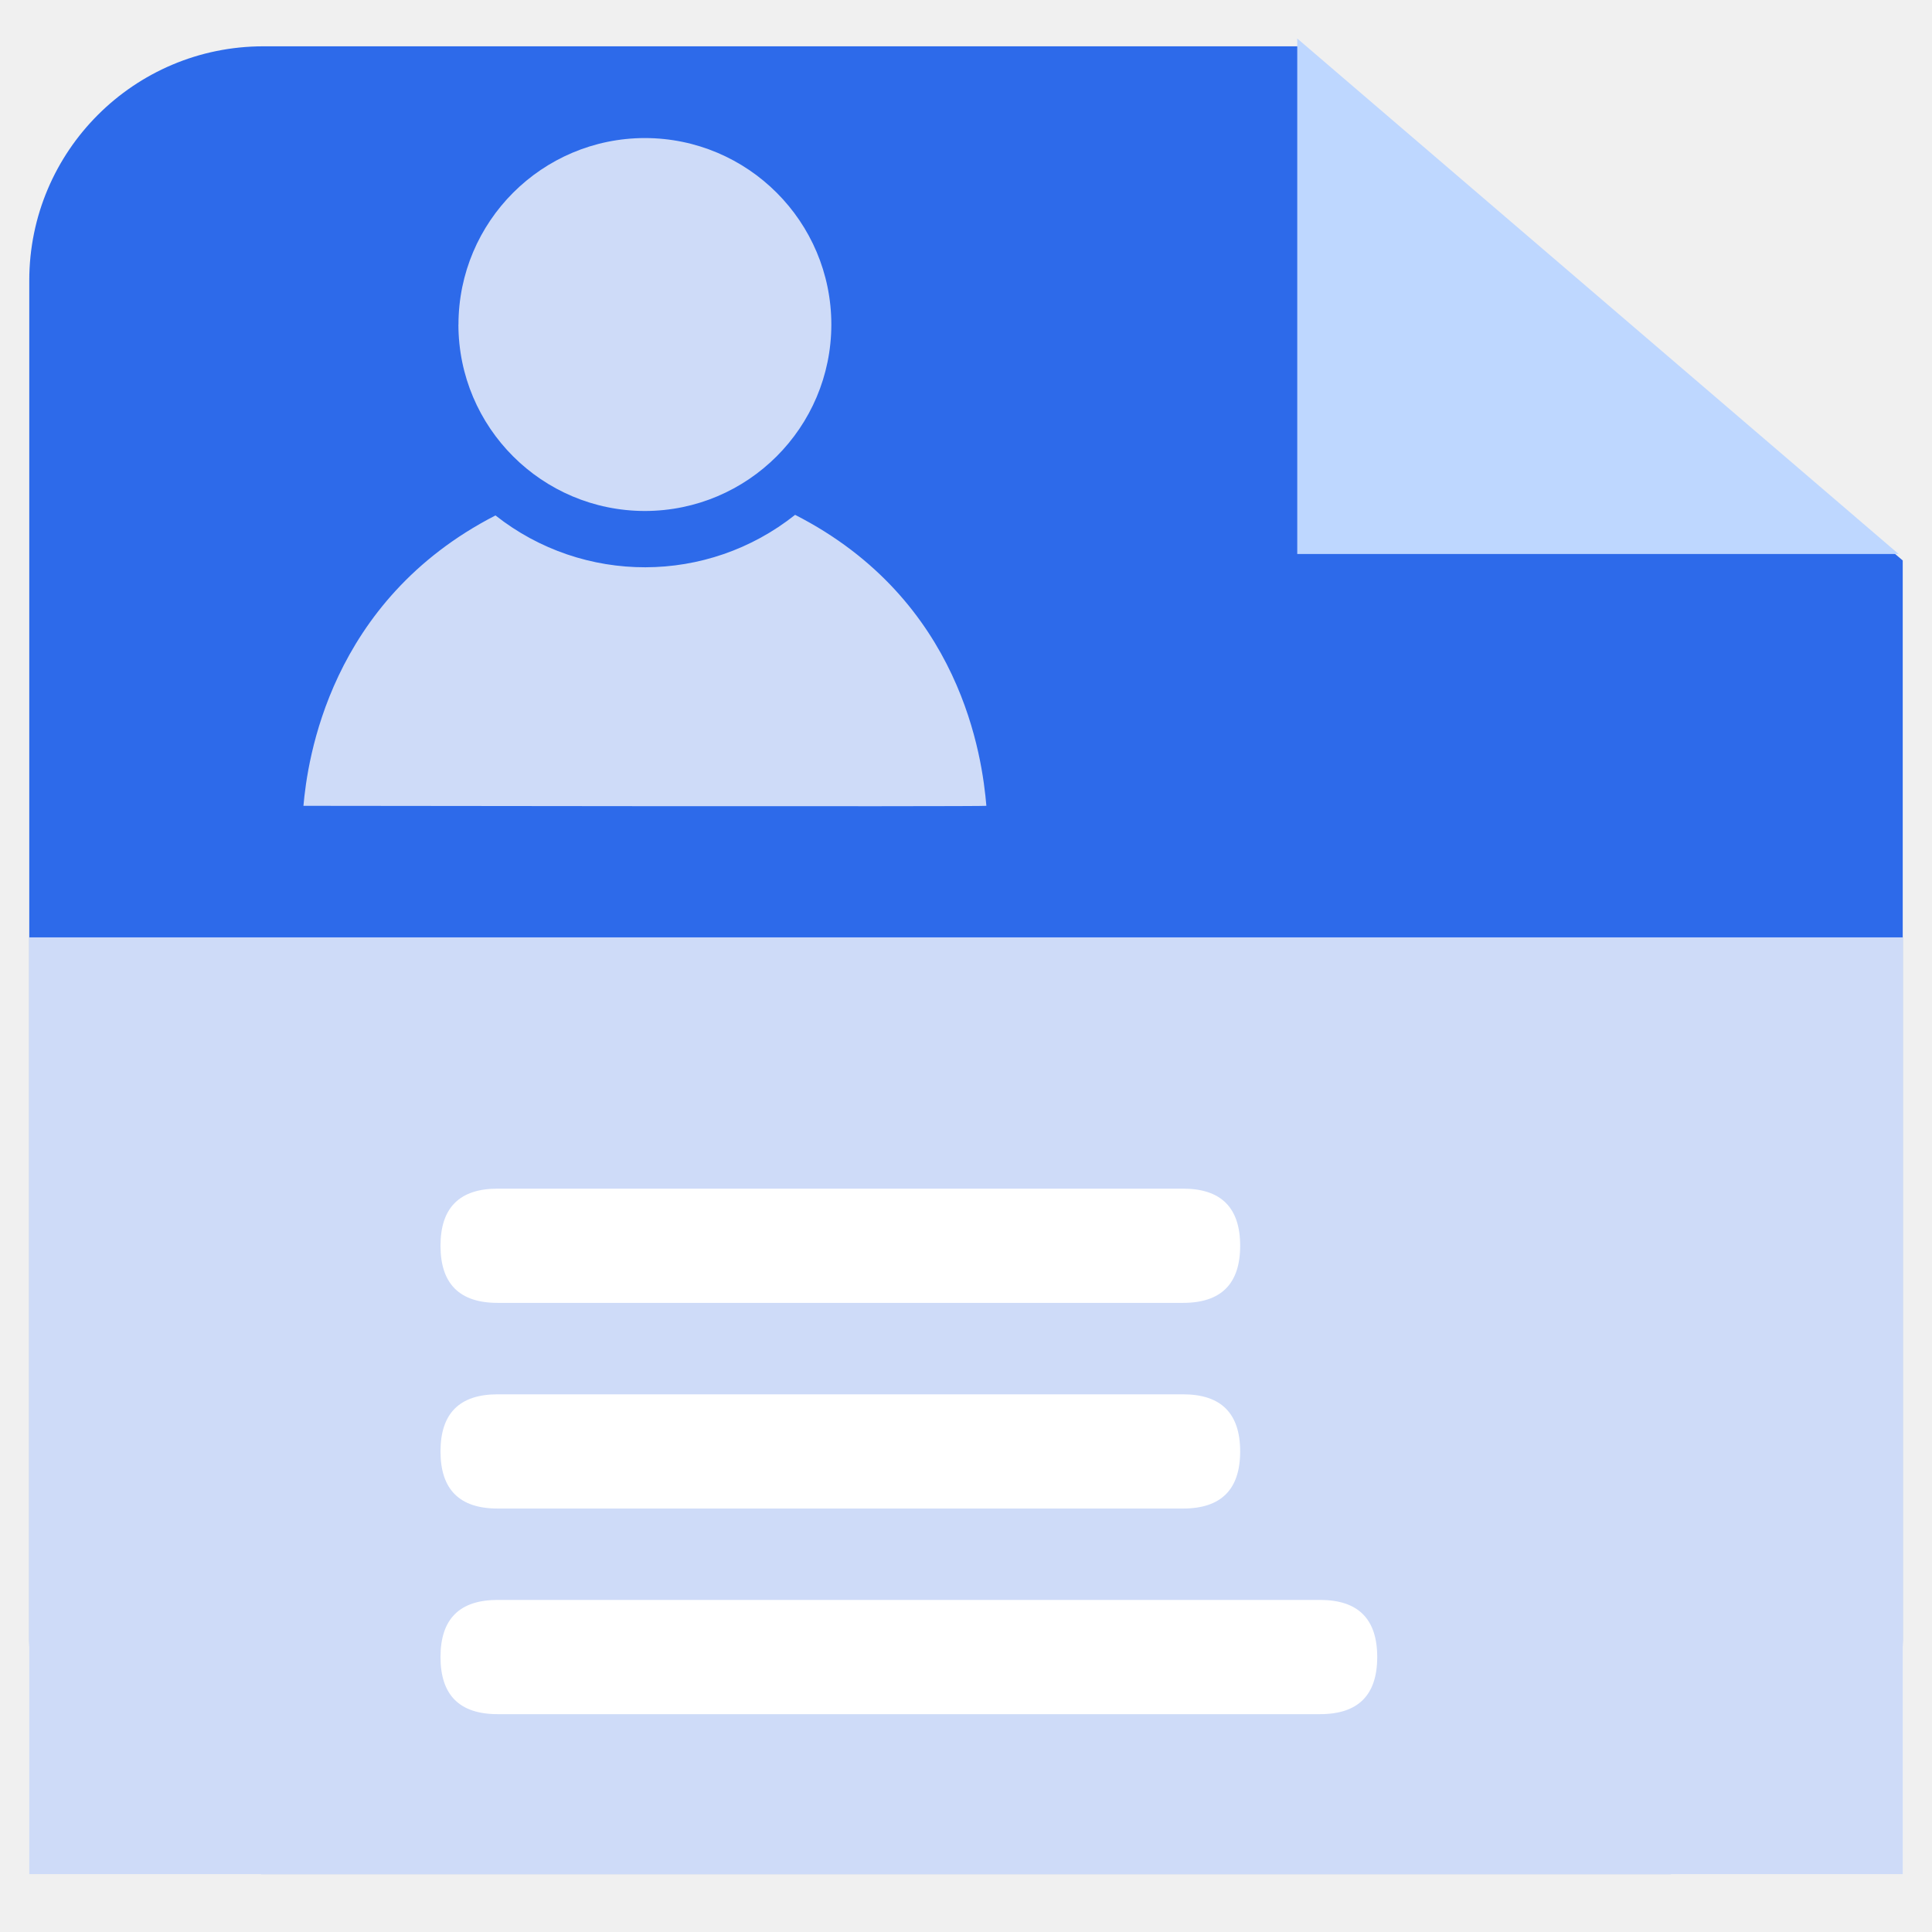
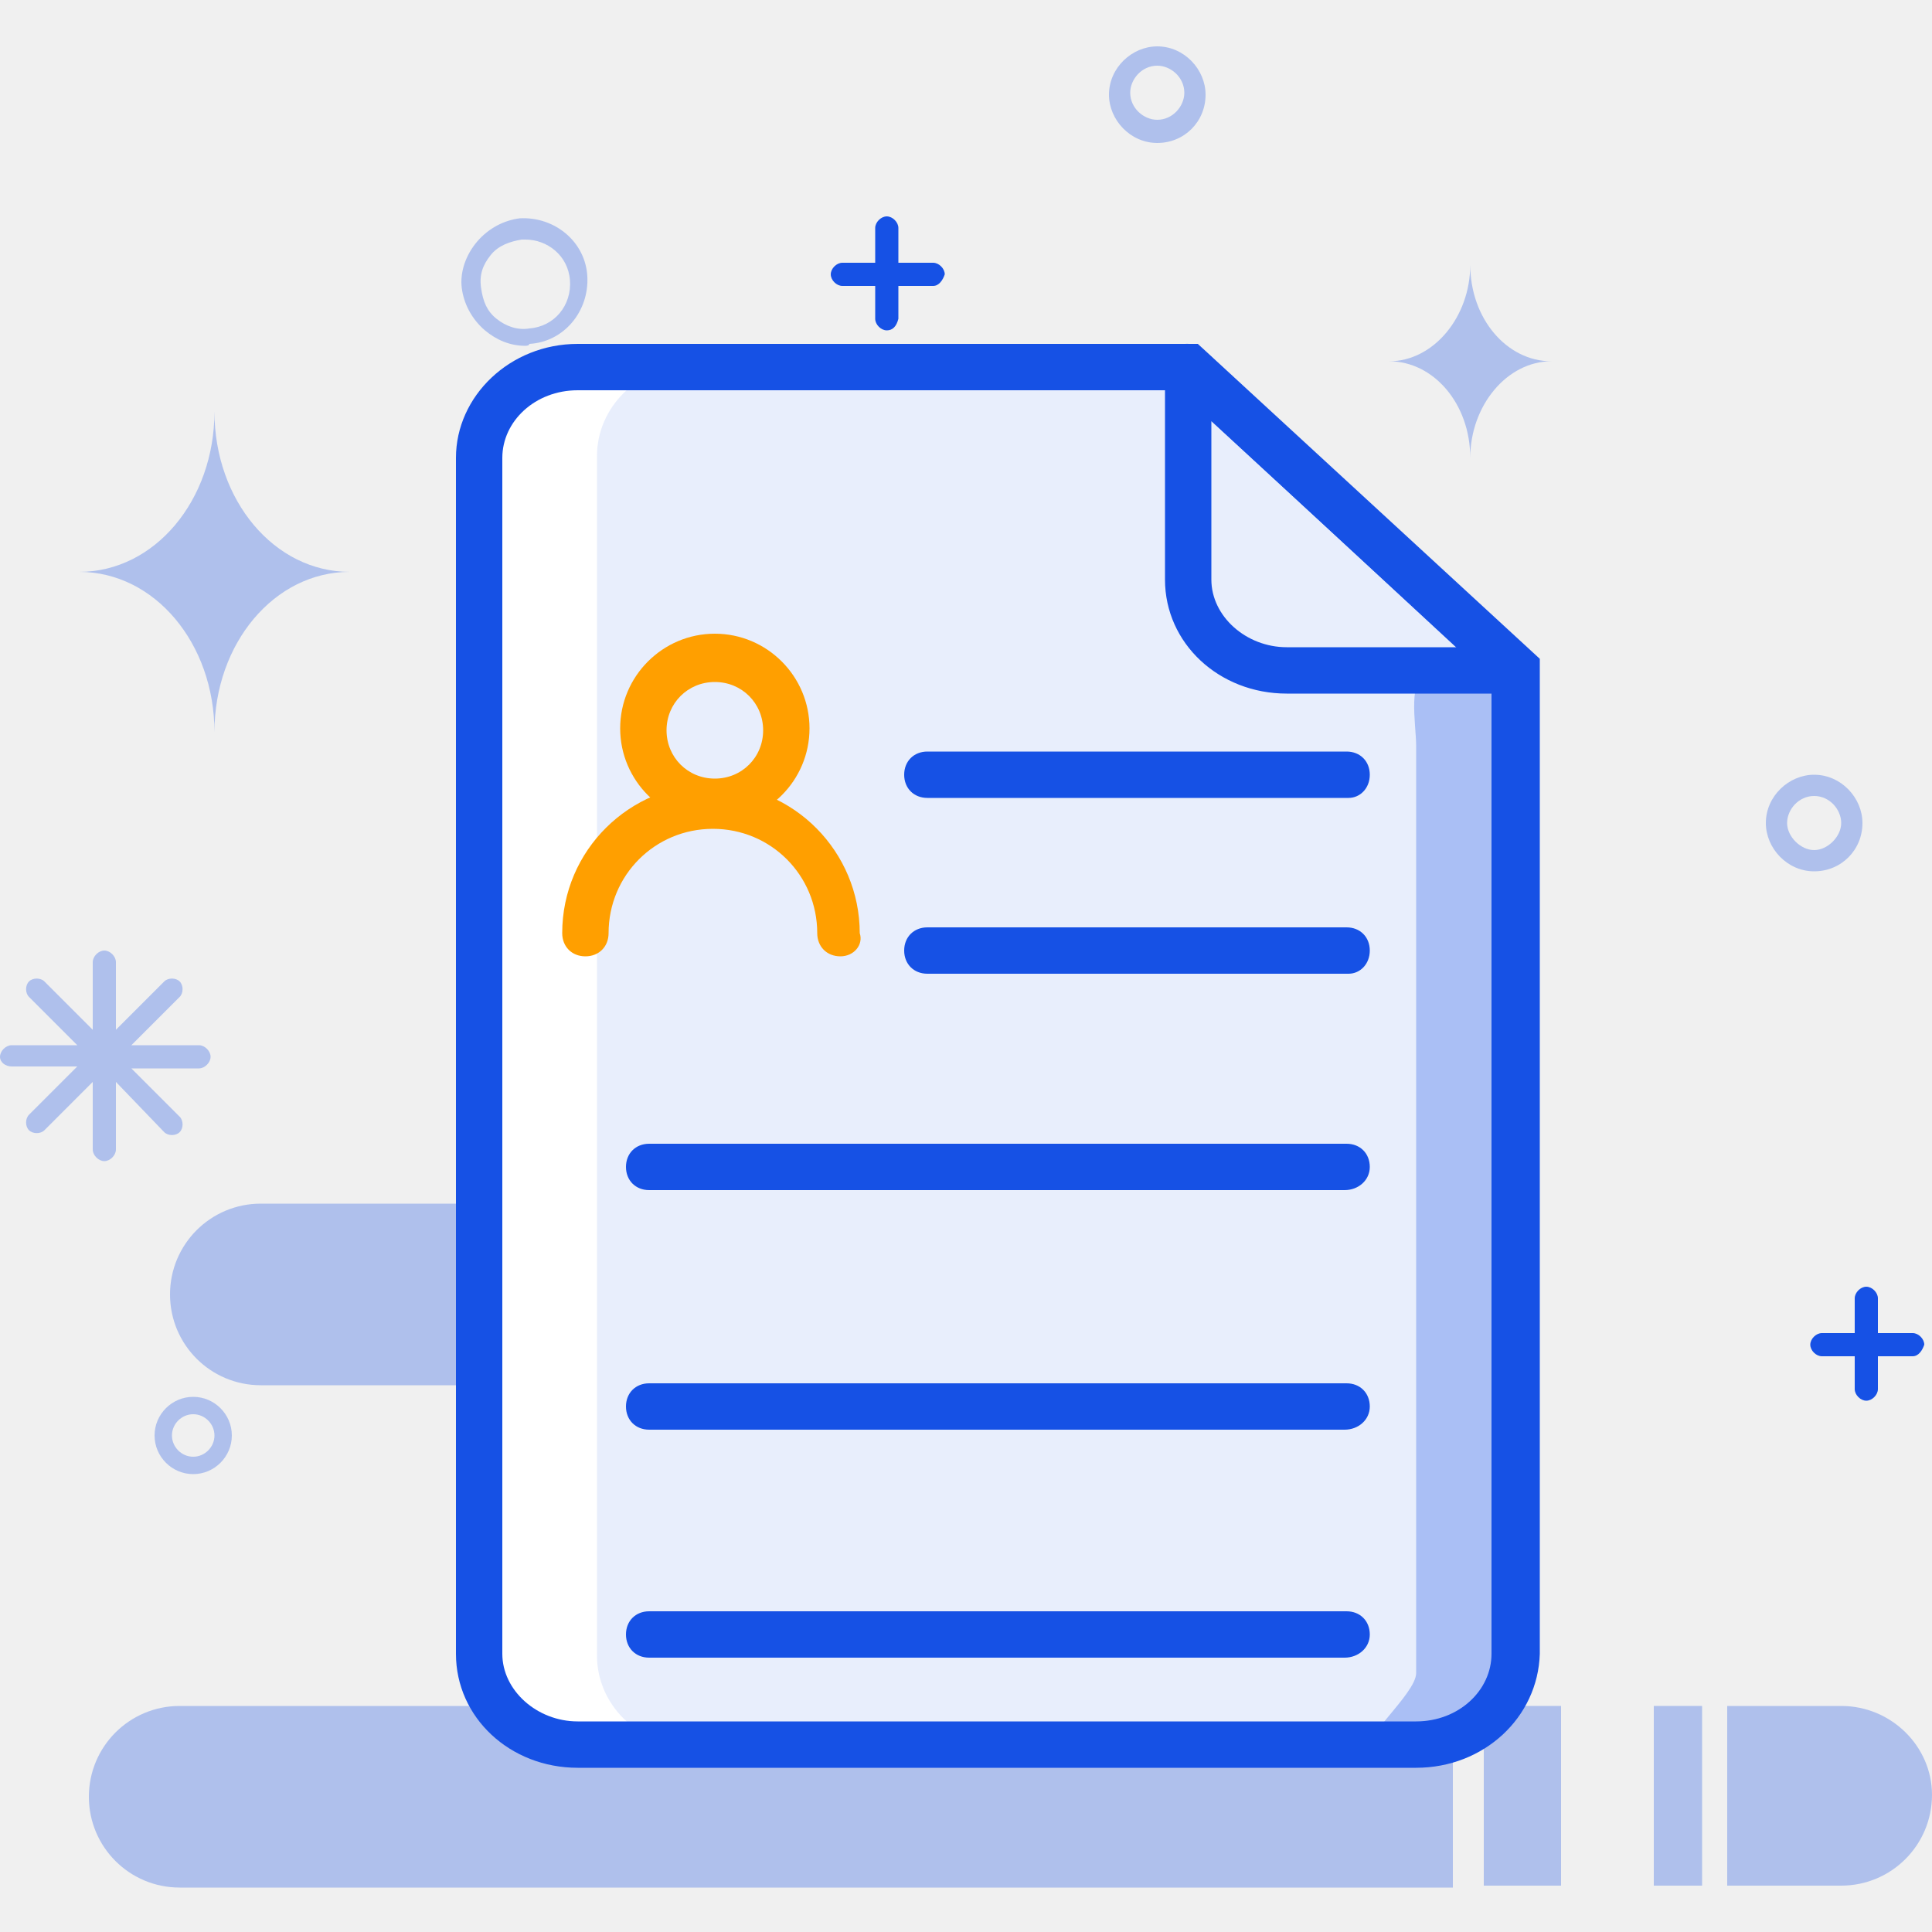
- <svg xmlns="http://www.w3.org/2000/svg" t="1687966460137" class="icon" viewBox="0 0 1024 1024" version="1.1" p-id="3691" width="16" height="16">
-   <path d="M139.636 24.545h548.305L1008.485 297.053v572.137a124.121 124.121 0 0 1-124.121 124.121H139.636a124.121 124.121 0 0 1-124.121-124.121V148.666a124.121 124.121 0 0 1 124.121-124.121z" fill="#2D6AEA" p-id="3692" />
-   <path d="M687.569 20.418v273.222H1006.313z" fill="#BED7FF" p-id="3693" />
-   <path d="M15.515 496.826h992.97v496.485H15.515z" fill="#CEDBF8" p-id="3694" />
-   <path d="M233.472 630.008m30.286 0l363.272 0q30.286 0 30.286 30.286l0-0.031q0 30.286-30.286 30.286l-363.272 0q-30.286 0-30.286-30.286l0 0.031q0-30.286 30.286-30.286Z" fill="#FFFFFF" p-id="3695" />
-   <path d="M242.998 172.032A98.925 98.925 0 0 1 341.83 73.169 98.925 98.925 0 0 1 440.63 172.032a98.925 98.925 0 0 1-98.8 98.8A98.925 98.925 0 0 1 242.967 172.032z m-82.168 255.069c2.11-23.893 13.591-108.606 101.779-153.91a127.907 127.907 0 0 0 158.813-0.31c88.529 45.18 99.235 129.241 101.376 154.221-0.528 0.496-361.441 0-361.968 0z" fill="#CEDBF8" p-id="3696" />
-   <path d="M233.472 739.018m30.286 0l363.272 0q30.286 0 30.286 30.286l0-0.031q0 30.286-30.286 30.286l-363.272 0q-30.286 0-30.286-30.286l0 0.031q0-30.286 30.286-30.286Z" fill="#FFFFFF" p-id="3697" />
-   <path d="M233.472 847.996m30.286 0l435.914 0q30.286 0 30.286 30.286l0-0.031q0 30.286-30.286 30.286l-435.914 0q-30.286 0-30.286-30.286l0 0.031q0-30.286 30.286-30.286Z" fill="#FFFFFF" p-id="3698" />
+ <svg xmlns="http://www.w3.org/2000/svg" t="1688484149695" class="icon" viewBox="0 0 1024 1024" version="1.1" p-id="3479" width="16" height="16">
+   <path d="M609.28 734.208h-471.04c-26.624 0-48.128-21.504-48.128-48.128s21.504-48.128 48.128-48.128h470.016c26.624 0 48.128 21.504 48.128 48.128 1.024 26.624-21.504 48.128-47.104 48.128z m0 0" fill="#1651E5" opacity=".3" p-id="3480" />
+   <path d="M769.024 904.192H95.232c-26.624 0-48.128 21.504-48.128 48.128s21.504 48.128 48.128 48.128h674.816v-96.256z" fill="#1651E5" opacity=".3" p-id="3481" />
+   <path d="M786.432 904.192h40.96v95.232h-40.96z" fill="#1651E5" opacity=".3" p-id="3482" />
+   <path d="M876.544 904.192h25.6v95.232h-25.6z" fill="#1651E5" opacity=".3" p-id="3483" />
+   <path d="M975.872 904.192h-60.416v95.232h60.416c26.624 0 48.128-21.504 48.128-48.128 0-25.6-21.504-47.104-48.128-47.104z" fill="#1651E5" opacity=".3" p-id="3484" />
+   <path d="M961.536 461.824c-14.336 0-25.6-12.288-25.6-25.6 0-14.336 12.288-25.6 25.6-25.6 14.336 0 25.6 12.288 25.6 25.6 0 14.336-11.264 25.6-25.6 25.6z m0-39.936c-8.192 0-14.336 7.168-14.336 14.336s7.168 14.336 14.336 14.336 14.336-7.168 14.336-14.336-6.144-14.336-14.336-14.336z m0 0" fill="#1651E5" opacity=".3" p-id="3485" />
+   <path d="M278.528 183.296c-8.192 0-15.36-3.072-21.504-8.192-7.168-6.144-11.264-14.336-12.288-22.528-1.024-8.192 2.048-17.408 8.192-24.576 6.144-7.168 14.336-11.264 22.528-12.288 18.432-1.024 34.816 12.288 35.84 30.72 1.024 18.432-12.288 34.816-30.72 35.84 0 1.024-2.048 1.024-2.048 1.024z m0-56.32H276.48c-6.144 1.024-12.288 3.072-16.384 8.192-4.096 5.12-6.144 10.24-5.12 17.408 1.024 7.168 3.072 12.288 8.192 16.384 5.12 4.096 11.264 6.144 17.408 5.12 13.312-1.024 22.528-12.288 21.504-25.6-1.024-13.312-12.288-21.504-23.552-21.504z m0 0" fill="#1651E5" opacity=".3" p-id="3486" />
+   <path d="M55.296 615.424c-3.072 0-6.144-3.072-6.144-6.144V573.44l-25.6 25.6c-2.048 2.048-6.144 2.048-8.192 0-2.048-2.048-2.048-6.144 0-8.192L40.96 565.248H6.144c-3.072 0-6.144-2.048-6.144-5.12s3.072-6.144 6.144-6.144H40.96l-25.6-25.6c-2.048-2.048-2.048-6.144 0-8.192 2.048-2.048 6.144-2.048 8.192 0l25.6 25.6v-35.84c0-3.072 3.072-6.144 6.144-6.144s6.144 3.072 6.144 6.144v35.84l25.6-25.6c2.048-2.048 6.144-2.048 8.192 0 2.048 2.048 2.048 6.144 0 8.192l-25.6 25.6h35.84c3.072 0 6.144 3.072 6.144 6.144s-3.072 6.144-6.144 6.144H69.632l25.6 25.6c2.048 2.048 2.048 6.144 0 8.192-2.048 2.048-6.144 2.048-8.192 0L61.44 573.44v35.84c0 3.072-3.072 6.144-6.144 6.144z m0 0" fill="#1651E5" opacity=".3" p-id="3487" />
+   <path d="M1013.76 718.848h-48.128c-3.072 0-6.144-3.072-6.144-6.144s3.072-6.144 6.144-6.144H1013.76c3.072 0 6.144 3.072 6.144 6.144-1.024 3.072-3.072 6.144-6.144 6.144z m0 0" fill="#1651E5" p-id="3488" />
+   <path d="M989.184 742.4c-3.072 0-6.144-3.072-6.144-6.144v-48.128c0-3.072 3.072-6.144 6.144-6.144s6.144 3.072 6.144 6.144v48.128c0 3.072-3.072 6.144-6.144 6.144zM494.592 151.552h-48.128c-3.072 0-6.144-3.072-6.144-6.144s3.072-6.144 6.144-6.144h48.128c3.072 0 6.144 3.072 6.144 6.144-1.024 3.072-3.072 6.144-6.144 6.144z" fill="#1651E5" p-id="3489" />
+   <path d="M470.016 175.104c-3.072 0-6.144-3.072-6.144-6.144v-48.128c0-3.072 3.072-6.144 6.144-6.144s6.144 3.072 6.144 6.144v48.128c-1.024 4.096-3.072 6.144-6.144 6.144z m0 0" fill="#1651E5" p-id="3490" />
+   <path d="M779.264 140.288c0 27.648-19.456 51.2-43.008 51.2 23.552 0 43.008 22.528 43.008 51.2 0-27.648 19.456-51.2 43.008-51.2-23.552 0-43.008-22.528-43.008-51.2z m0 0" fill="#1651E5" opacity=".3" p-id="3491" />
+   <path d="M613.376 75.776c-14.336 0-25.6-12.288-25.6-25.6 0-14.336 12.288-25.6 25.6-25.6 14.336 0 25.6 12.288 25.6 25.6 0 14.336-11.264 25.6-25.6 25.6z m0-40.96c-8.192 0-14.336 7.168-14.336 14.336 0 8.192 7.168 14.336 14.336 14.336 8.192 0 14.336-7.168 14.336-14.336 0-8.192-7.168-14.336-14.336-14.336z m0 0" fill="#1651E5" opacity=".3" p-id="3492" />
+   <path d="M113.664 218.112c0 47.104 31.744 84.992 71.68 84.992-39.936 0-71.68 37.888-71.68 84.992 0-47.104-31.744-84.992-71.68-84.992 39.936 0 71.68-37.888 71.68-84.992z m0 0" fill="#1651E5" opacity=".3" p-id="3493" />
+   <path d="M102.4 781.312c-11.264 0-20.48-9.216-20.48-20.48s9.216-20.48 20.48-20.48 20.48 9.216 20.48 20.48-9.216 20.48-20.48 20.48z m0-31.744c-6.144 0-11.264 5.12-11.264 11.264 0 6.144 5.12 11.264 11.264 11.264 6.144 0 11.264-5.12 11.264-11.264 0-6.144-5.12-11.264-11.264-11.264z m0 0" fill="#1651E5" opacity=".3" p-id="3494" />
+   <path d="M636.928 194.56H303.104c-27.648 0-50.176 22.528-50.176 50.176v629.76c0 27.648 22.528 50.176 50.176 50.176h449.536c27.648 0 50.176-22.528 50.176-50.176V353.28L636.928 194.56z" fill="#FFFFFF" p-id="3495" />
+   <path d="M636.928 194.56H363.52c-25.6 0-47.104 21.504-47.104 47.104v635.904c0 25.6 21.504 47.104 47.104 47.104h392.192c25.6 0 47.104-21.504 47.104-47.104V350.208L636.928 194.56z" fill="#1651E5" opacity=".1" p-id="3496" />
+   <path d="M781.312 924.672h-51.2c-12.288 0 20.48-26.624 20.48-37.888v-491.52c0-11.264-5.12-37.888 7.168-37.888h23.552c12.288 0 21.504 9.216 21.504 19.456v527.36c0 12.288-9.216 20.48-21.504 20.48z" fill="#1651E5" opacity=".3" p-id="3497" />
+   <path d="M712.704 630.784h-368.64c-7.168 0-12.288-5.12-12.288-12.288s5.12-12.288 12.288-12.288h369.664c7.168 0 12.288 5.12 12.288 12.288s-6.144 12.288-13.312 12.288zM714.752 516.096H491.52c-7.168 0-12.288-5.12-12.288-12.288S484.352 491.52 491.52 491.52h222.208c7.168 0 12.288 5.12 12.288 12.288s-5.12 12.288-11.264 12.288zM714.752 422.912H491.52c-7.168 0-12.288-5.12-12.288-12.288s5.12-12.288 12.288-12.288h222.208c7.168 0 12.288 5.12 12.288 12.288s-5.12 12.288-11.264 12.288zM712.704 757.76h-368.64c-7.168 0-12.288-5.12-12.288-12.288s5.12-12.288 12.288-12.288h369.664c7.168 0 12.288 5.12 12.288 12.288s-6.144 12.288-13.312 12.288zM712.704 878.592h-368.64c-7.168 0-12.288-5.12-12.288-12.288s5.12-12.288 12.288-12.288h369.664c7.168 0 12.288 5.12 12.288 12.288s-6.144 12.288-13.312 12.288zM802.816 367.616H681.984c-35.84 0-64.512-26.624-64.512-60.416V194.56c0-5.12 3.072-9.216 7.168-11.264 4.096-2.048 9.216-1.024 13.312 2.048l173.056 160.768c4.096 3.072 5.12 9.216 3.072 13.312-1.024 5.12-6.144 8.192-11.264 8.192zM642.048 223.232V307.2c0 19.456 18.432 35.84 39.936 35.84h90.112L642.048 223.232z" fill="#1651E5" p-id="3498" />
+   <path d="M750.592 936.96H306.176c-35.84 0-64.512-26.624-64.512-60.416V242.688c0-32.768 28.672-60.416 64.512-60.416H634.88l181.248 166.912v527.36c-1.024 33.792-29.696 60.416-65.536 60.416zM306.176 206.848c-22.528 0-39.936 16.384-39.936 35.84v633.856c0 19.456 18.432 35.84 39.936 35.84h444.416c22.528 0 39.936-16.384 39.936-35.84V360.448L624.64 206.848H306.176z" fill="#1651E5" p-id="3499" />
+   <path d="M378.88 436.224c-27.648 0-50.176-22.528-50.176-50.176s22.528-50.176 50.176-50.176 50.176 22.528 50.176 50.176-22.528 50.176-50.176 50.176z m0-74.752c-14.336 0-25.6 11.264-25.6 25.6s11.264 25.6 25.6 25.6 25.6-11.264 25.6-25.6-11.264-25.6-25.6-25.6z" fill="#FF9F00" p-id="3500" />
+   <path d="M445.44 506.88c-7.168 0-12.288-5.12-12.288-12.288 0-30.72-24.576-55.296-55.296-55.296-30.72 0-55.296 24.576-55.296 55.296 0 7.168-5.12 12.288-12.288 12.288s-12.288-5.12-12.288-12.288c0-44.032 35.84-78.848 78.848-78.848 44.032 0 78.848 35.84 78.848 78.848 2.048 6.144-3.072 12.288-10.24 12.288z" fill="#FF9F00" p-id="3501" />
</svg>
